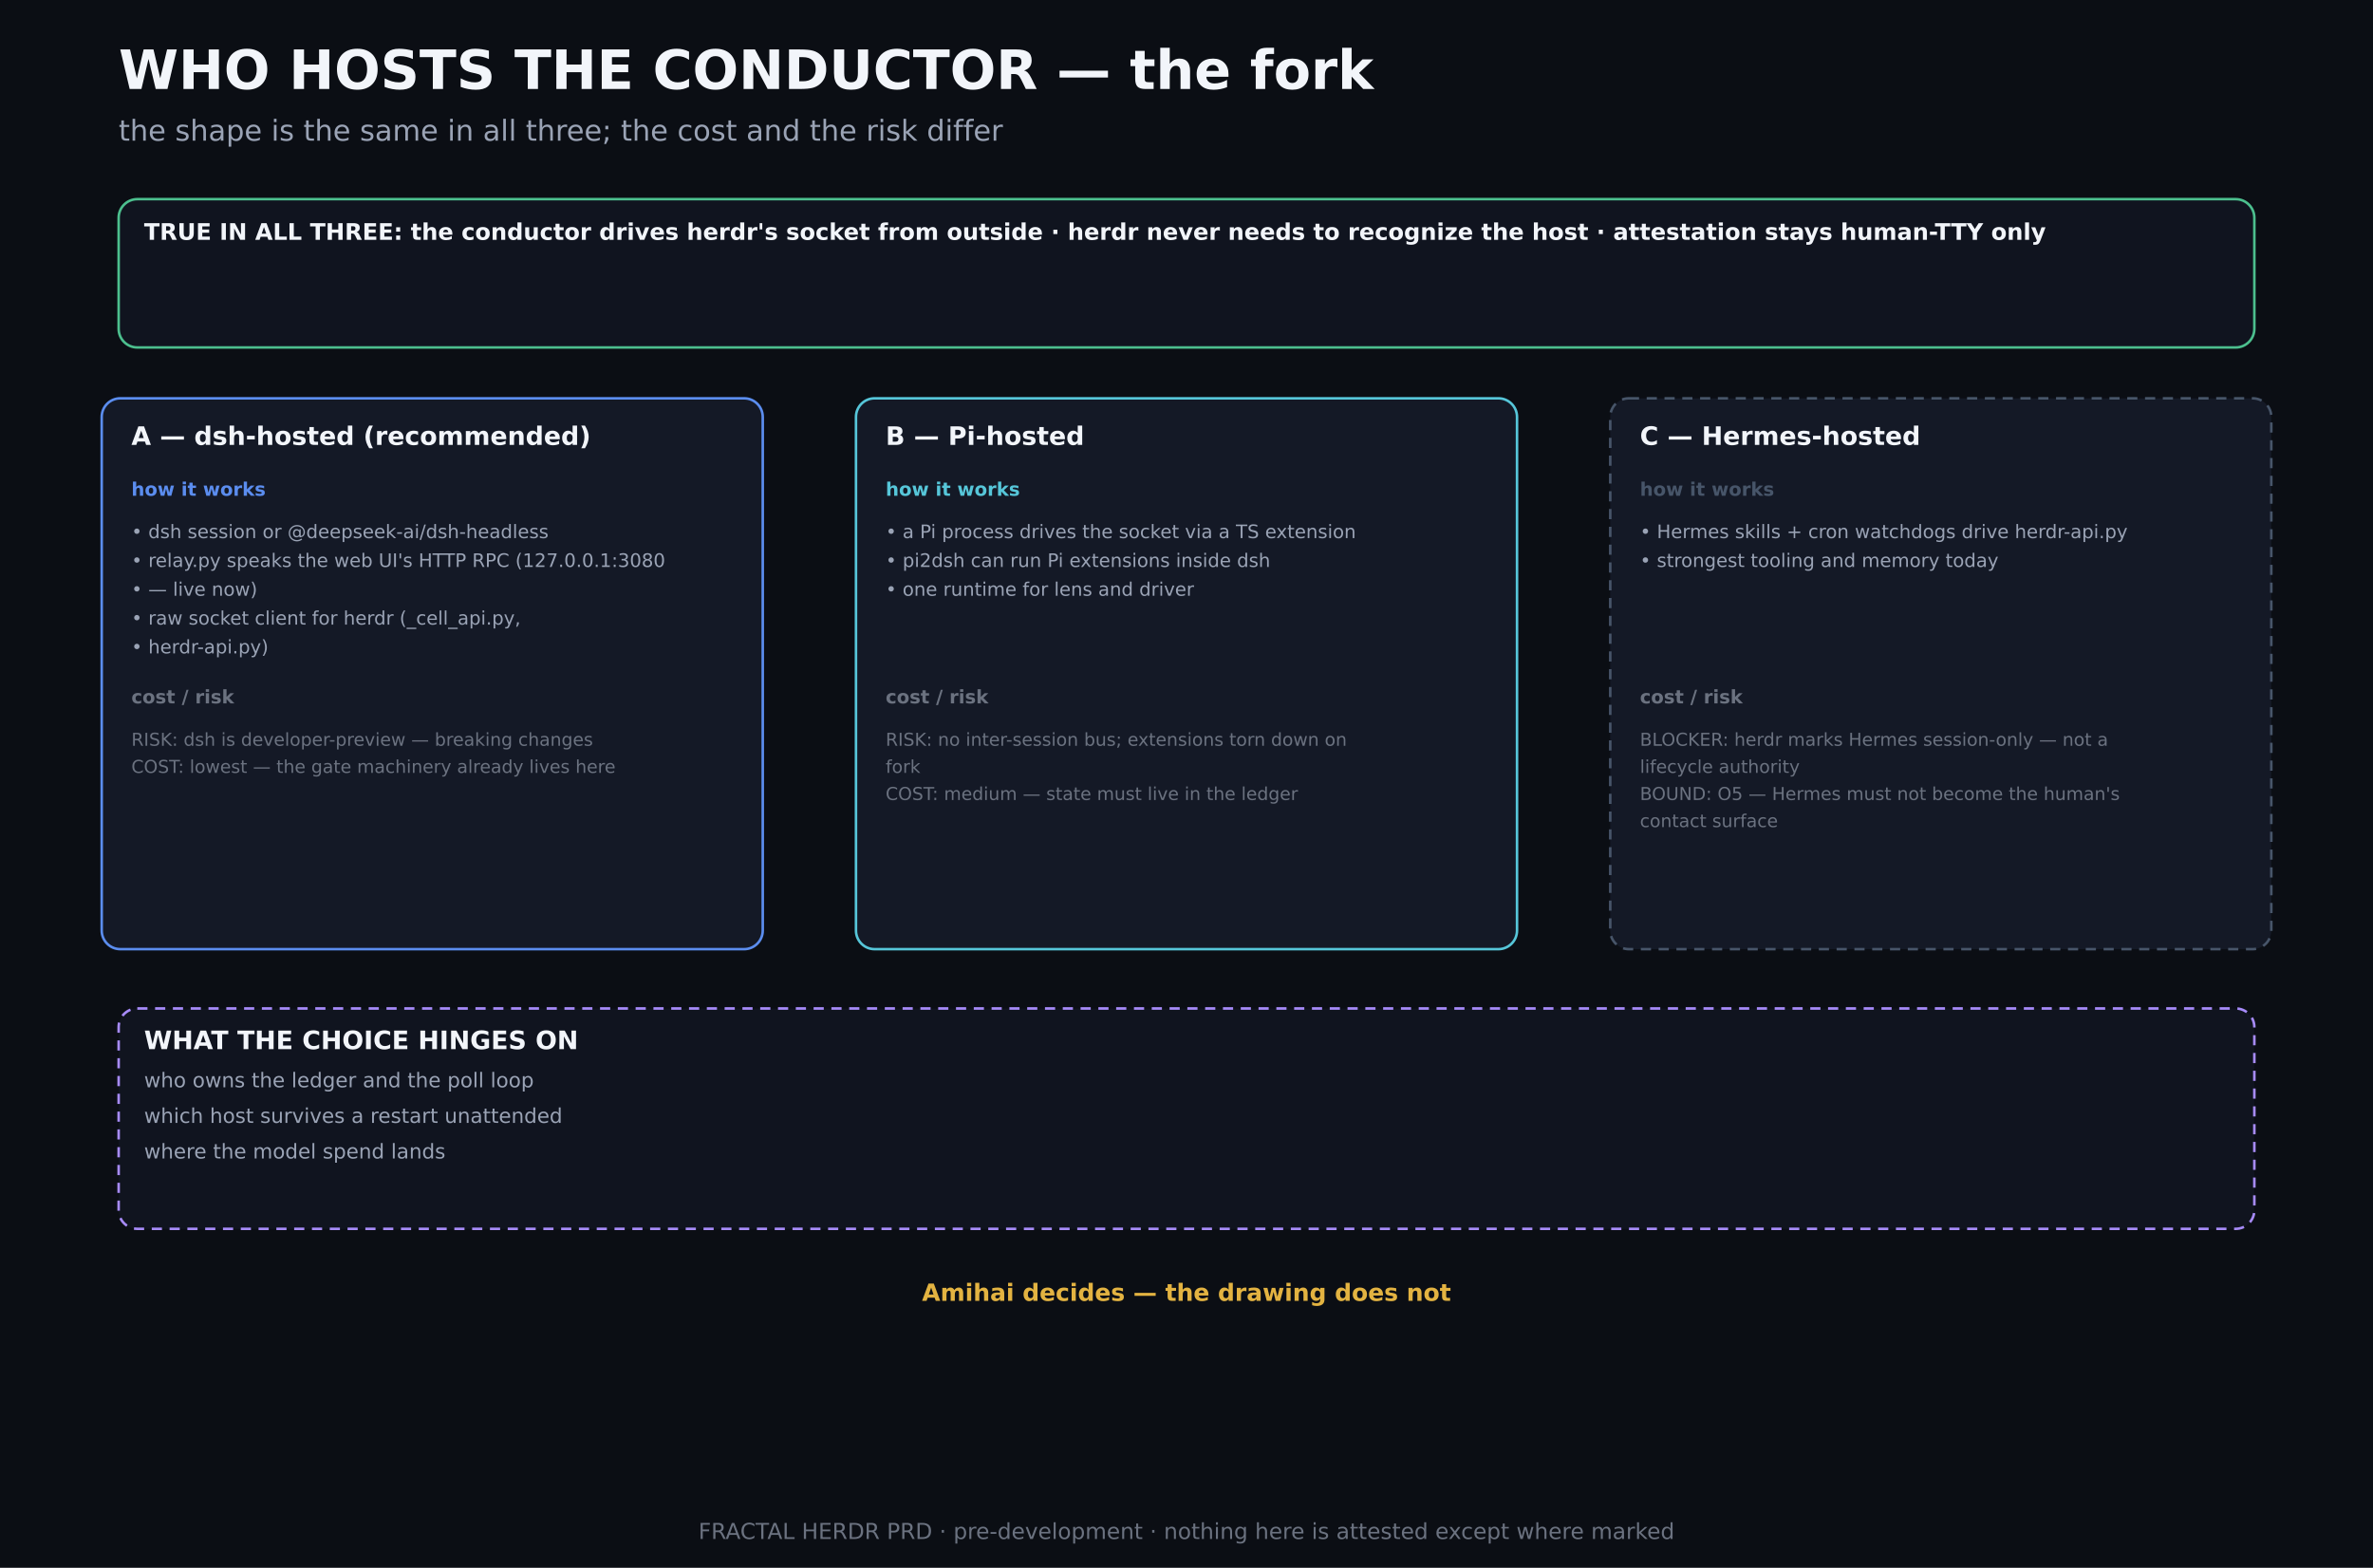
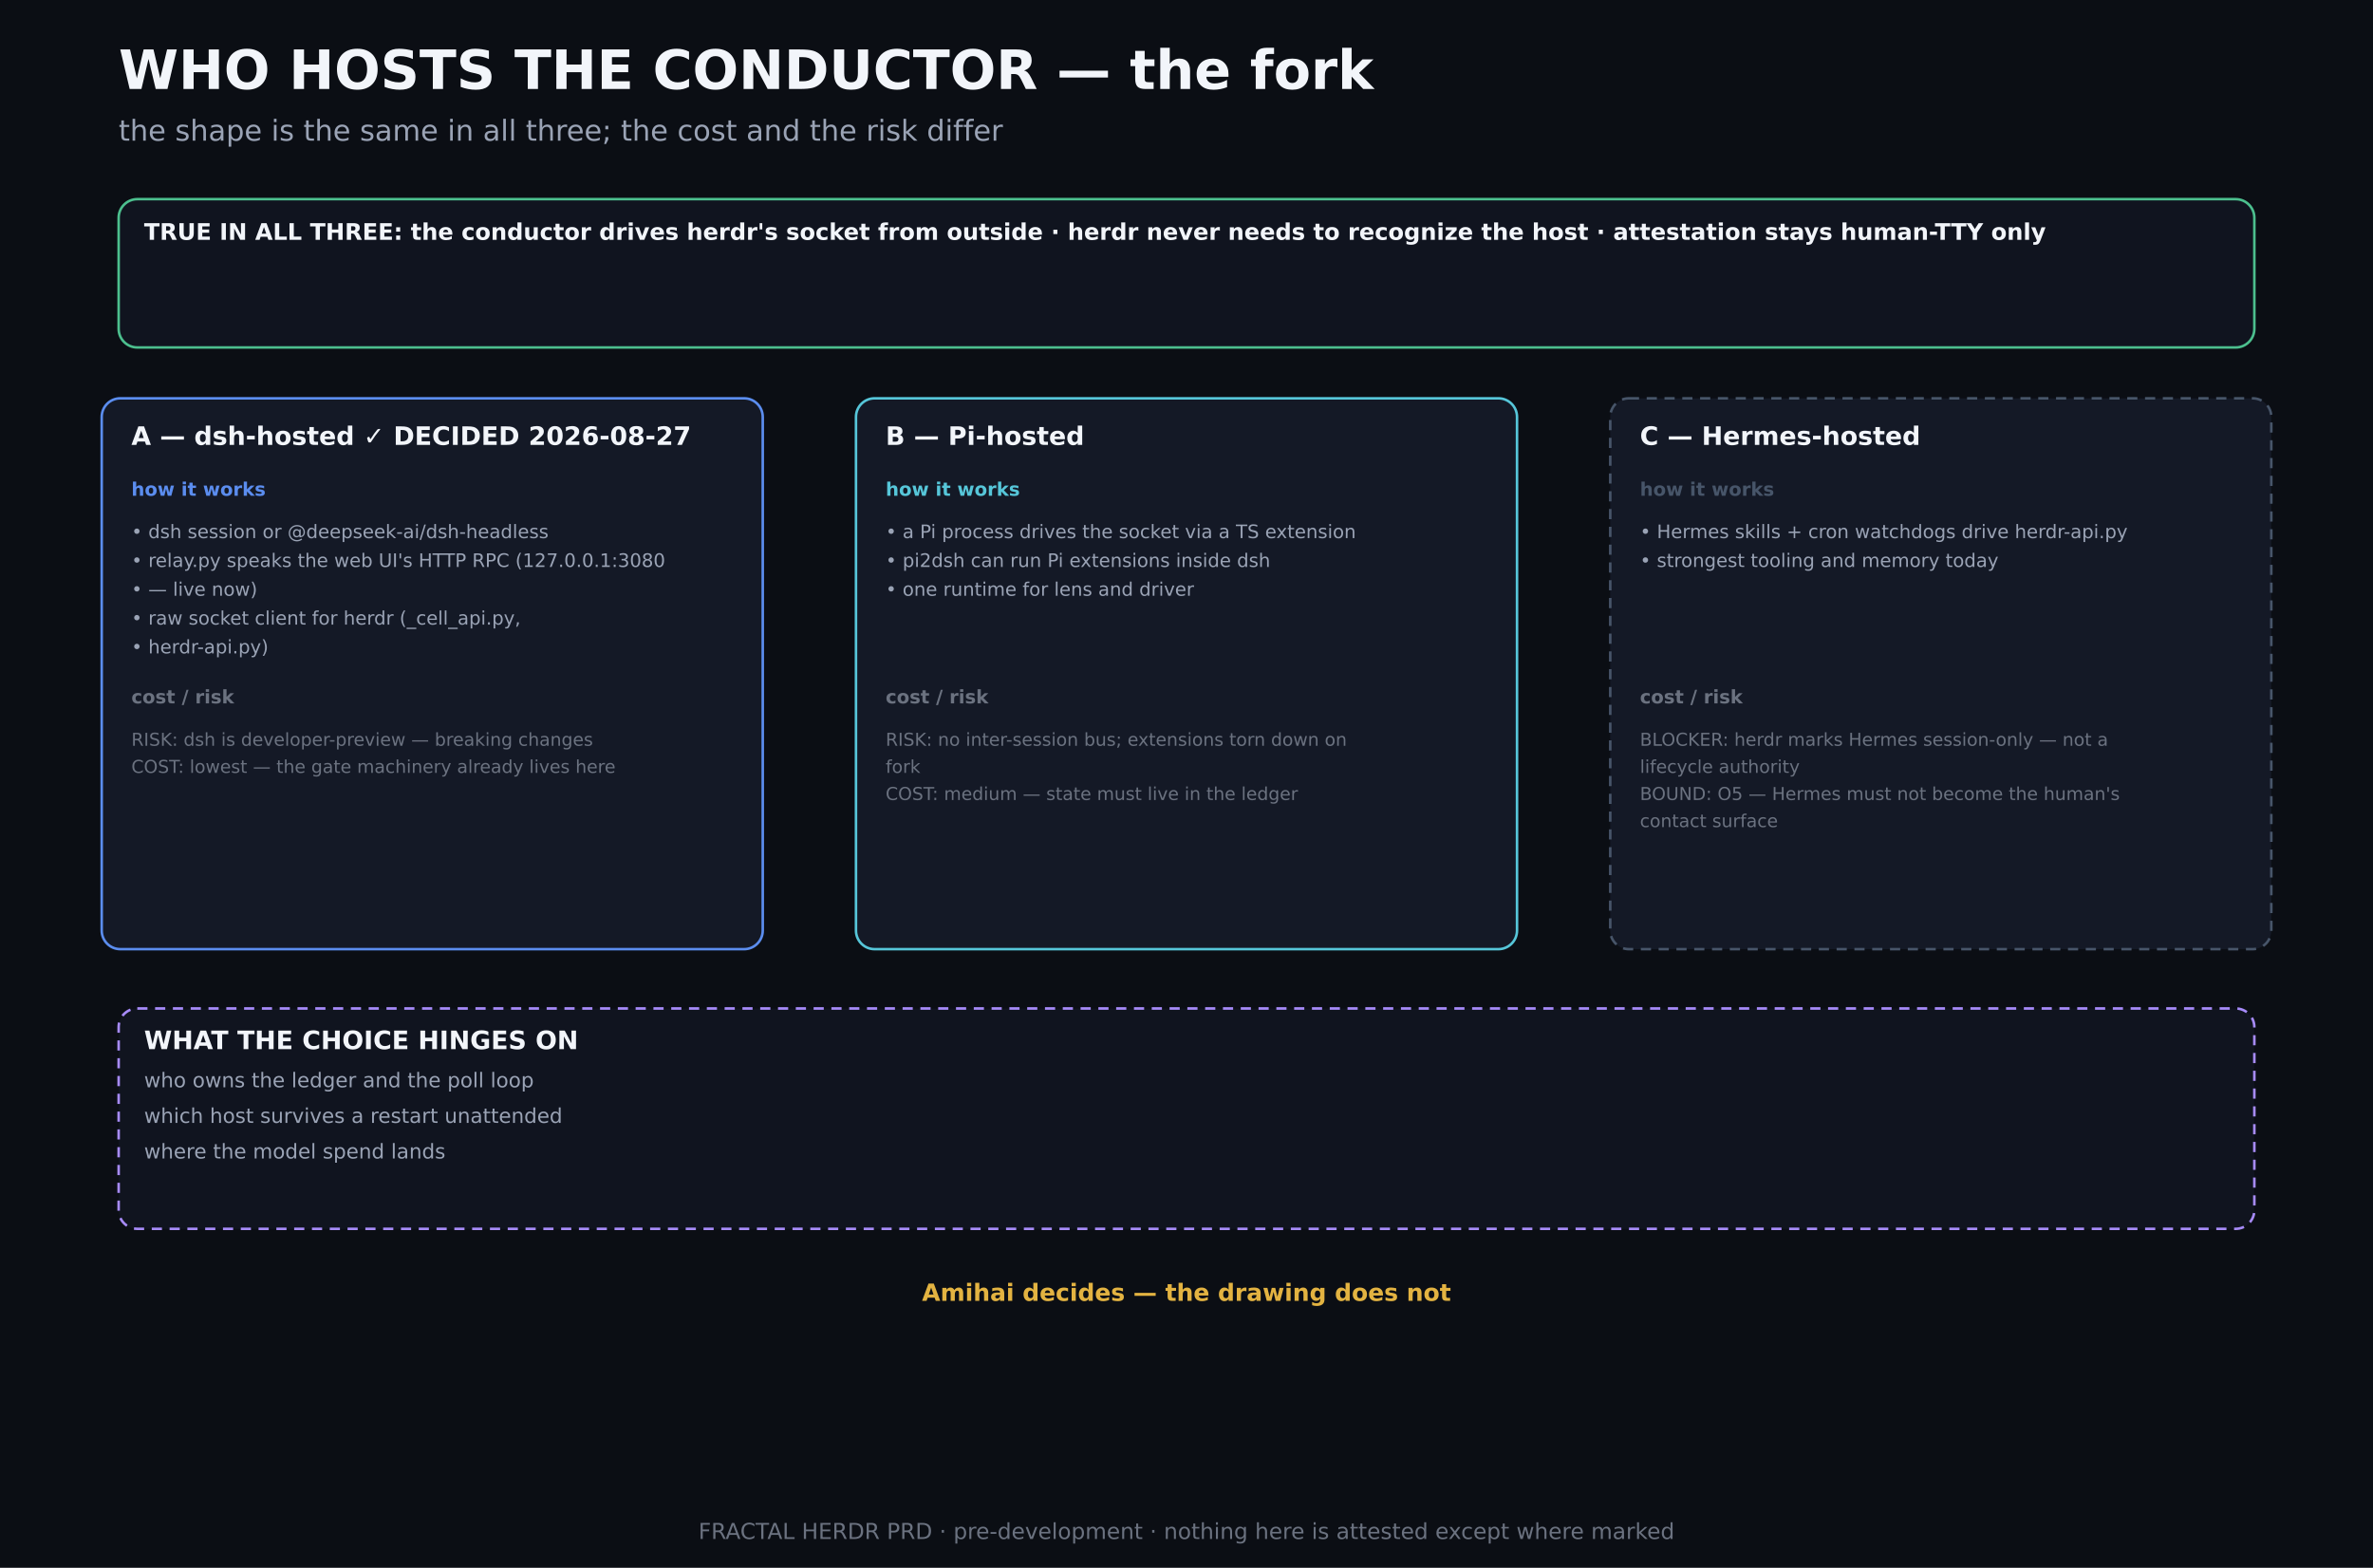
<svg xmlns="http://www.w3.org/2000/svg" width="2800" height="1850" viewBox="0 0 2800 1850">
  <rect width="2800" height="1850" fill="#0B0E14" />
  <defs>
    <marker id="arr" markerWidth="14" markerHeight="14" refX="11" refY="5" orient="auto">
      <path d="M 0 0 L 12 5 L 0 10 z" fill="#9AA3B5" />
    </marker>
  </defs>
  <defs>
    <filter id="soft">
      <feGaussianBlur stdDeviation="2" />
    </filter>
  </defs>
  <text x="140" y="105" font-family="DejaVu Sans" font-size="64px" font-weight="700" fill="#F2F5FA" text-anchor="start">WHO HOSTS THE CONDUCTOR — the fork</text>
  <text x="140" y="166" font-family="DejaVu Sans" font-size="34px" font-weight="400" fill="#9AA3B5" text-anchor="start">the shape is the same in all three; the cost and the risk differ</text>
  <text x="1400" y="1816" font-family="DejaVu Sans" font-size="26px" font-weight="400" fill="#6B7280" text-anchor="middle">FRACTAL HERDR PRD · pre-development · nothing here is attested except where marked</text>
  <rect x="140" y="235" width="2520" height="175" rx="22" fill="#10141F" stroke="#4CBF8E" stroke-width="3" />
  <text x="170" y="283" font-family="DejaVu Sans" font-size="27px" font-weight="700" fill="#F2F5FA" text-anchor="start">TRUE IN ALL THREE: the conductor drives herdr's socket from outside · herdr never needs to recognize the host · attestation stays human-TTY only</text>
  <rect x="120" y="470" width="780" height="650" rx="22" fill="#141926" stroke="#5B8DEF" stroke-width="3" />
-   <text x="155" y="525" font-family="DejaVu Sans" font-size="30px" font-weight="700" fill="#F2F5FA" text-anchor="start">A — dsh-hosted   (recommended)</text>
+   <text x="155" y="525" font-family="DejaVu Sans" font-size="30px" font-weight="700" fill="#F2F5FA" text-anchor="start">A — dsh-hosted   ✓ DECIDED 2026-08-27</text>
  <text x="155" y="585" font-family="DejaVu Sans" font-size="22px" font-weight="700" fill="#5B8DEF" text-anchor="start">how it works</text>
  <text x="155" y="635" font-family="DejaVu Sans" font-size="22px" font-weight="400" fill="#9AA3B5" text-anchor="start">• dsh session or @deepseek-ai/dsh-headless</text>
  <text x="155" y="669" font-family="DejaVu Sans" font-size="22px" font-weight="400" fill="#9AA3B5" text-anchor="start">• relay.py speaks the web UI's HTTP RPC (127.0.0.1:3080</text>
  <text x="155" y="703" font-family="DejaVu Sans" font-size="22px" font-weight="400" fill="#9AA3B5" text-anchor="start">• — live now)</text>
  <text x="155" y="737" font-family="DejaVu Sans" font-size="22px" font-weight="400" fill="#9AA3B5" text-anchor="start">• raw socket client for herdr (_cell_api.py,</text>
  <text x="155" y="771" font-family="DejaVu Sans" font-size="22px" font-weight="400" fill="#9AA3B5" text-anchor="start">• herdr-api.py)</text>
  <text x="155" y="830" font-family="DejaVu Sans" font-size="22px" font-weight="700" fill="#6B7280" text-anchor="start">cost / risk</text>
  <text x="155" y="880" font-family="DejaVu Sans" font-size="21px" font-weight="400" fill="#6B7280" text-anchor="start">RISK: dsh is developer-preview — breaking changes</text>
  <text x="155" y="912" font-family="DejaVu Sans" font-size="21px" font-weight="400" fill="#6B7280" text-anchor="start">COST: lowest — the gate machinery already lives here</text>
  <rect x="1010" y="470" width="780" height="650" rx="22" fill="#141926" stroke="#56C6D9" stroke-width="3" />
  <text x="1045" y="525" font-family="DejaVu Sans" font-size="30px" font-weight="700" fill="#F2F5FA" text-anchor="start">B — Pi-hosted</text>
  <text x="1045" y="585" font-family="DejaVu Sans" font-size="22px" font-weight="700" fill="#56C6D9" text-anchor="start">how it works</text>
  <text x="1045" y="635" font-family="DejaVu Sans" font-size="22px" font-weight="400" fill="#9AA3B5" text-anchor="start">• a Pi process drives the socket via a TS extension</text>
  <text x="1045" y="669" font-family="DejaVu Sans" font-size="22px" font-weight="400" fill="#9AA3B5" text-anchor="start">• pi2dsh can run Pi extensions inside dsh</text>
  <text x="1045" y="703" font-family="DejaVu Sans" font-size="22px" font-weight="400" fill="#9AA3B5" text-anchor="start">• one runtime for lens and driver</text>
  <text x="1045" y="830" font-family="DejaVu Sans" font-size="22px" font-weight="700" fill="#6B7280" text-anchor="start">cost / risk</text>
  <text x="1045" y="880" font-family="DejaVu Sans" font-size="21px" font-weight="400" fill="#6B7280" text-anchor="start">RISK: no inter-session bus; extensions torn down on</text>
  <text x="1045" y="912" font-family="DejaVu Sans" font-size="21px" font-weight="400" fill="#6B7280" text-anchor="start">fork</text>
  <text x="1045" y="944" font-family="DejaVu Sans" font-size="21px" font-weight="400" fill="#6B7280" text-anchor="start">COST: medium — state must live in the ledger</text>
  <rect x="1900" y="470" width="780" height="650" rx="22" fill="#141926" stroke="#475569" stroke-width="3" stroke-dasharray="12 9" />
  <text x="1935" y="525" font-family="DejaVu Sans" font-size="30px" font-weight="700" fill="#F2F5FA" text-anchor="start">C — Hermes-hosted</text>
  <text x="1935" y="585" font-family="DejaVu Sans" font-size="22px" font-weight="700" fill="#475569" text-anchor="start">how it works</text>
  <text x="1935" y="635" font-family="DejaVu Sans" font-size="22px" font-weight="400" fill="#9AA3B5" text-anchor="start">• Hermes skills + cron watchdogs drive herdr-api.py</text>
  <text x="1935" y="669" font-family="DejaVu Sans" font-size="22px" font-weight="400" fill="#9AA3B5" text-anchor="start">• strongest tooling and memory today</text>
  <text x="1935" y="830" font-family="DejaVu Sans" font-size="22px" font-weight="700" fill="#6B7280" text-anchor="start">cost / risk</text>
  <text x="1935" y="880" font-family="DejaVu Sans" font-size="21px" font-weight="400" fill="#6B7280" text-anchor="start">BLOCKER: herdr marks Hermes session-only — not a</text>
  <text x="1935" y="912" font-family="DejaVu Sans" font-size="21px" font-weight="400" fill="#6B7280" text-anchor="start">lifecycle authority</text>
  <text x="1935" y="944" font-family="DejaVu Sans" font-size="21px" font-weight="400" fill="#6B7280" text-anchor="start">BOUND: O5 — Hermes must not become the human's</text>
  <text x="1935" y="976" font-family="DejaVu Sans" font-size="21px" font-weight="400" fill="#6B7280" text-anchor="start">contact surface</text>
  <rect x="140" y="1190" width="2520" height="260" rx="22" fill="#10141F" stroke="#A78BFA" stroke-width="3" stroke-dasharray="12 9" />
  <text x="170" y="1238" font-family="DejaVu Sans" font-size="30px" font-weight="700" fill="#F2F5FA" text-anchor="start">WHAT THE CHOICE HINGES ON</text>
  <text x="170" y="1283" font-family="DejaVu Sans" font-size="24px" font-weight="400" fill="#9AA3B5" text-anchor="start">who owns the ledger and the poll loop</text>
  <text x="170" y="1325" font-family="DejaVu Sans" font-size="24px" font-weight="400" fill="#9AA3B5" text-anchor="start">which host survives a restart unattended</text>
  <text x="170" y="1367" font-family="DejaVu Sans" font-size="24px" font-weight="400" fill="#9AA3B5" text-anchor="start">where the model spend lands</text>
  <text x="1400" y="1535" font-family="DejaVu Sans" font-size="28px" font-weight="700" fill="#E3B341" text-anchor="middle">Amihai decides — the drawing does not</text>
</svg>
